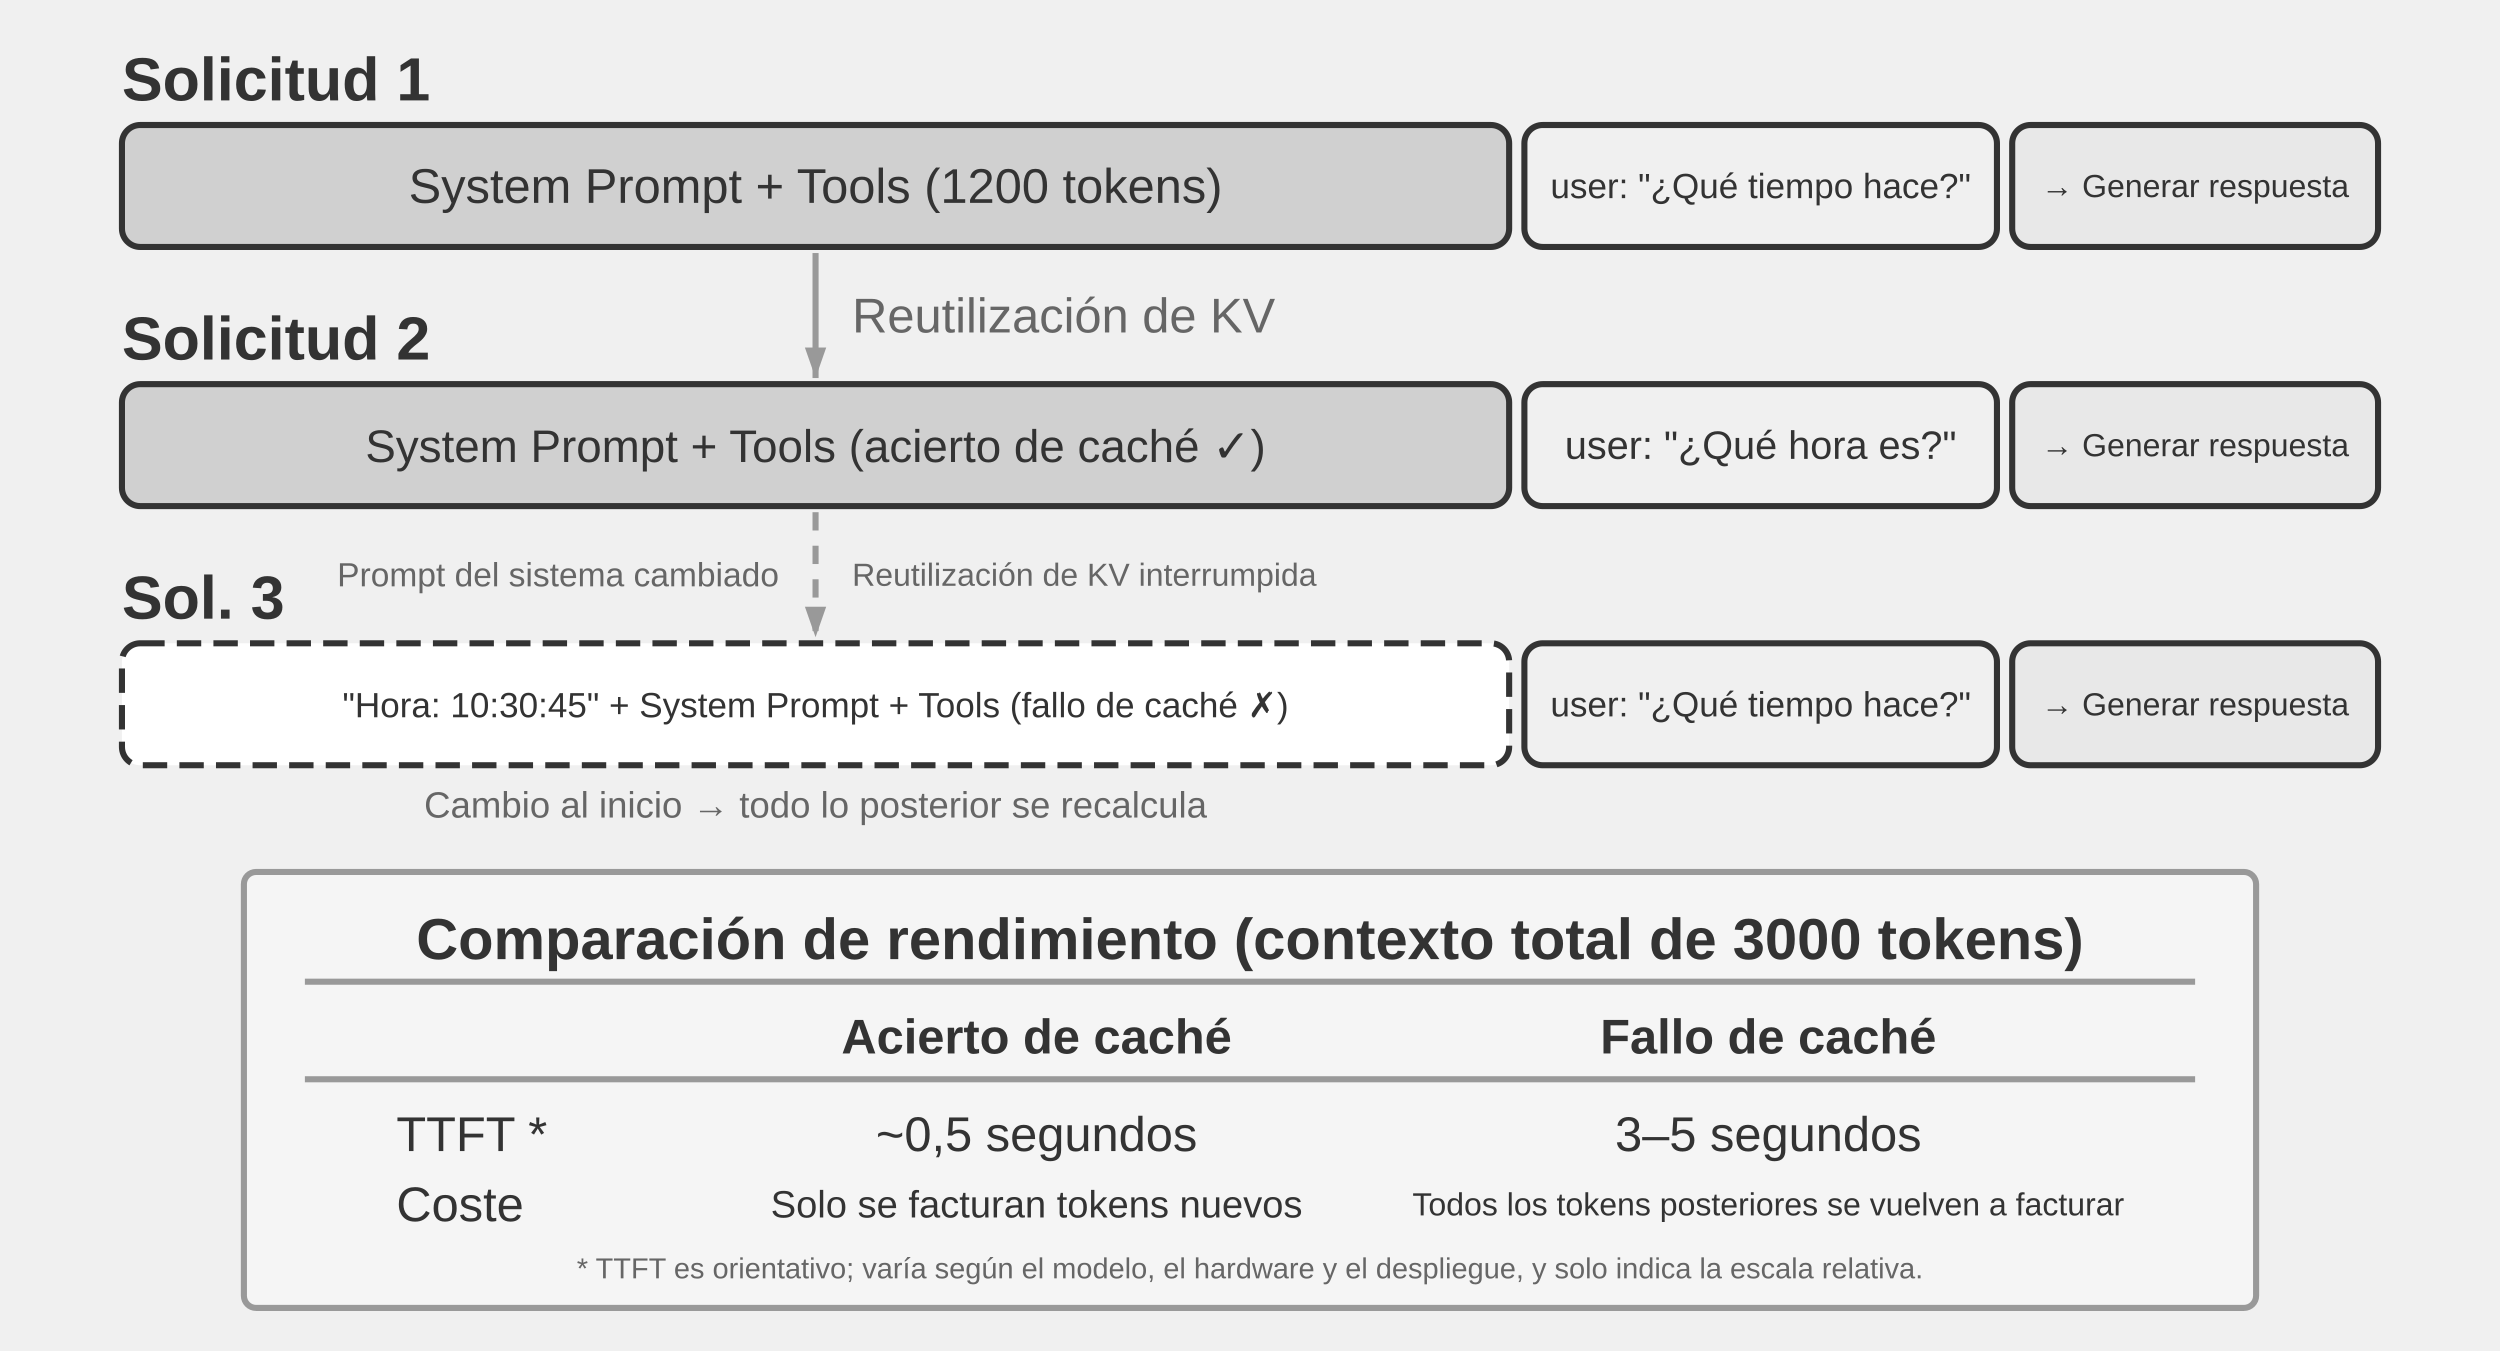
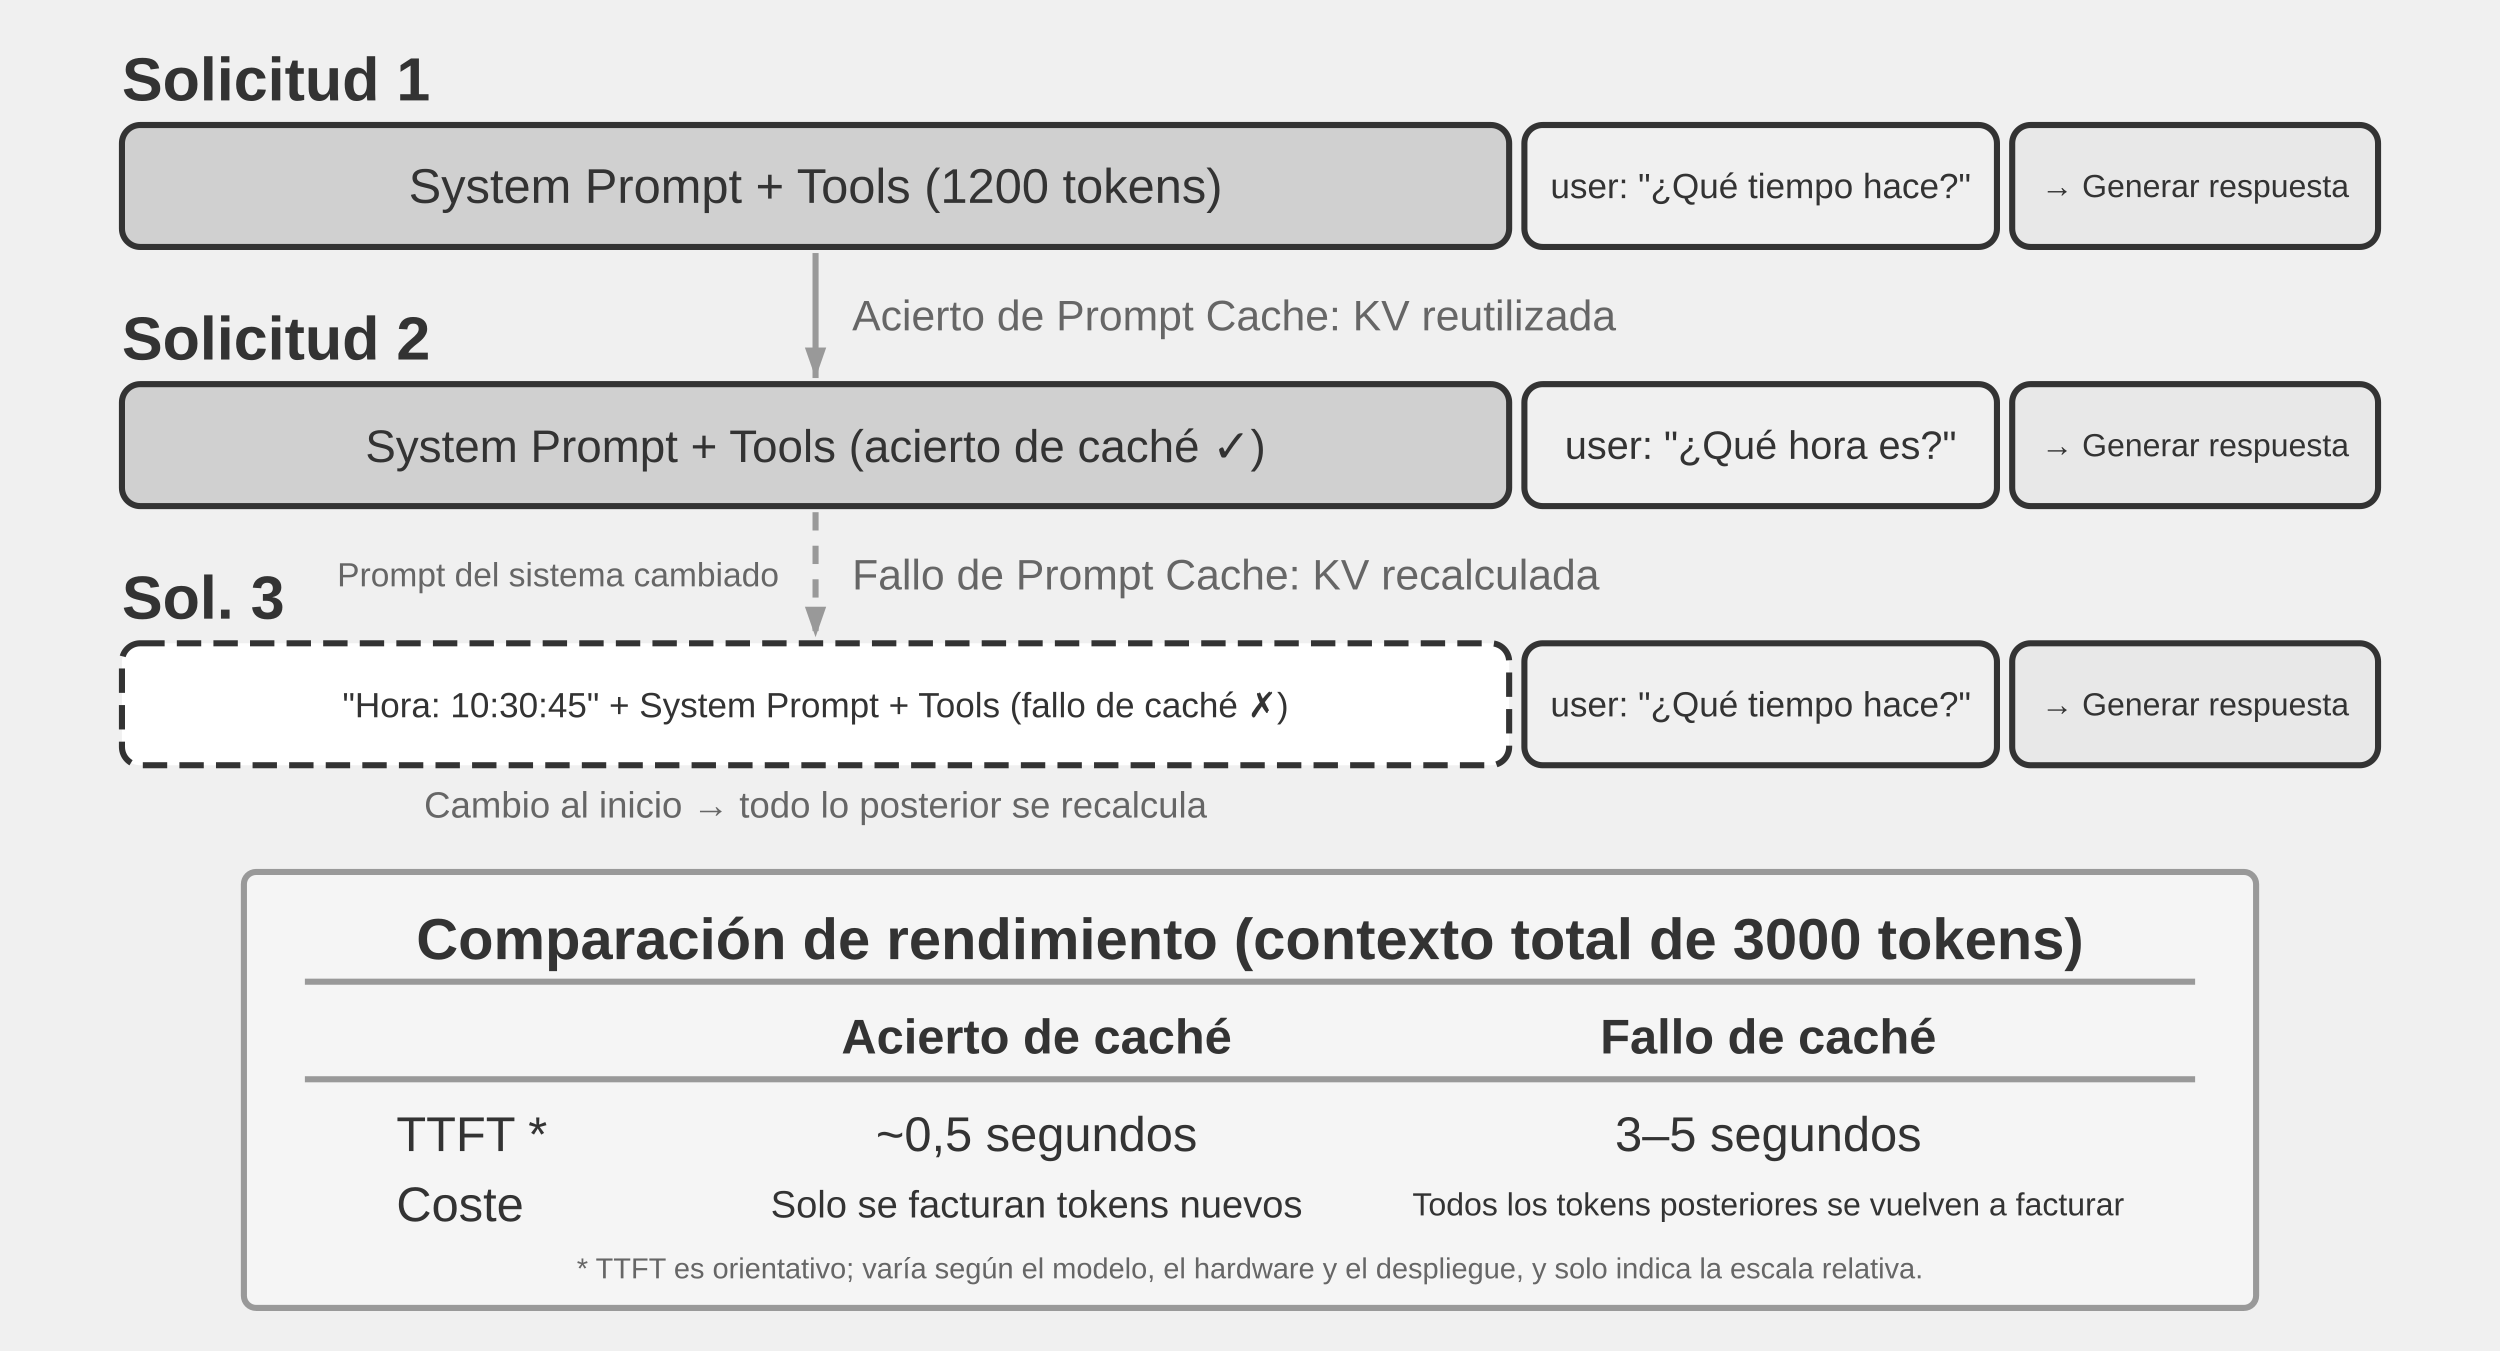
<svg xmlns="http://www.w3.org/2000/svg" xml:lang="es" viewBox="0 44 820 443" width="820" height="443" style="background:#ffffff">
  <defs>
    <marker id="ah-light" markerUnits="userSpaceOnUse" markerWidth="10" markerHeight="7" refX="10" refY="3.5" orient="auto">
      <polygon points="0 0, 10 3.5, 0 7" fill="#999999" />
    </marker>
  </defs>
  <text x="40" y="70" font-family="Arial, 'Helvetica Neue', Helvetica, 'PingFang SC', 'Microsoft YaHei', sans-serif" font-size="20" fill="#333333" text-anchor="start" dominant-baseline="central" font-weight="bold">Solicitud 1</text>
  <rect x="40" y="85" width="455" height="40" rx="6" fill="#d0d0d0" stroke="#333333" stroke-width="2" />
  <text x="267.5" y="105" font-family="Arial, 'Helvetica Neue', Helvetica, 'PingFang SC', 'Microsoft YaHei', sans-serif" font-size="16" fill="#333333" text-anchor="middle" dominant-baseline="central" font-weight="normal">System Prompt + Tools (1200 tokens)</text>
  <rect x="500" y="85" width="155" height="40" rx="6" fill="#f0f0f0" stroke="#333333" stroke-width="2" />
  <text x="577.5" y="105" font-family="Arial, 'Helvetica Neue', Helvetica, 'PingFang SC', 'Microsoft YaHei', sans-serif" font-size="11.5" fill="#333333" text-anchor="middle" dominant-baseline="central" font-weight="normal">user: "¿Qué tiempo hace?"</text>
  <rect x="660" y="85" width="120" height="40" rx="6" fill="#e8e8e8" stroke="#333333" stroke-width="2" />
  <text x="720" y="105" font-family="Arial, 'Helvetica Neue', Helvetica, 'PingFang SC', 'Microsoft YaHei', sans-serif" font-size="10.5" fill="#333333" text-anchor="middle" dominant-baseline="central" font-weight="normal">→ Generar respuesta</text>
  <text x="40" y="155" font-family="Arial, 'Helvetica Neue', Helvetica, 'PingFang SC', 'Microsoft YaHei', sans-serif" font-size="20" fill="#333333" text-anchor="start" dominant-baseline="central" font-weight="bold">Solicitud 2</text>
  <rect x="40" y="170" width="455" height="40" rx="6" fill="#d0d0d0" stroke="#333333" stroke-width="2" />
  <text x="267.5" y="190" font-family="Arial, 'Helvetica Neue', Helvetica, 'PingFang SC', 'Microsoft YaHei', sans-serif" font-size="15" fill="#333333" text-anchor="middle" dominant-baseline="central" font-weight="normal">System Prompt + Tools (acierto de caché ✓)</text>
  <rect x="500" y="170" width="155" height="40" rx="6" fill="#f0f0f0" stroke="#333333" stroke-width="2" />
  <text x="577.5" y="190" font-family="Arial, 'Helvetica Neue', Helvetica, 'PingFang SC', 'Microsoft YaHei', sans-serif" font-size="13" fill="#333333" text-anchor="middle" dominant-baseline="central" font-weight="normal">user: "¿Qué hora es?"</text>
  <rect x="660" y="170" width="120" height="40" rx="6" fill="#e8e8e8" stroke="#333333" stroke-width="2" />
  <text x="720" y="190" font-family="Arial, 'Helvetica Neue', Helvetica, 'PingFang SC', 'Microsoft YaHei', sans-serif" font-size="10.5" fill="#333333" text-anchor="middle" dominant-baseline="central" font-weight="normal">→ Generar respuesta</text>
  <line x1="267.5" y1="127" x2="267.5" y2="168" stroke="#999999" stroke-width="2" marker-end="url(#ah-light)" />
-   <text x="279.5" y="147.5" font-family="Arial, 'Helvetica Neue', Helvetica, 'PingFang SC', 'Microsoft YaHei', sans-serif" font-size="16" fill="#666666" text-anchor="start" dominant-baseline="central">Reutilización de KV</text>
+   <text x="279.5" y="147.5" font-family="Arial, 'Helvetica Neue', Helvetica, 'PingFang SC', 'Microsoft YaHei', sans-serif" font-size="14" fill="#666666" text-anchor="start" dominant-baseline="central">Acierto de Prompt Cache: KV reutilizada</text>
  <line x1="267.5" y1="212" x2="267.5" y2="253" stroke="#999999" stroke-width="2" stroke-dasharray="6,5" marker-end="url(#ah-light)" />
  <text x="255.5" y="232.5" font-family="Arial, 'Helvetica Neue', Helvetica, 'PingFang SC', 'Microsoft YaHei', sans-serif" font-size="11" fill="#666666" text-anchor="end" dominant-baseline="central">Prompt del sistema cambiado</text>
-   <text x="279.5" y="232.5" font-family="Arial, 'Helvetica Neue', Helvetica, 'PingFang SC', 'Microsoft YaHei', sans-serif" font-size="10.5" fill="#666666" text-anchor="start" dominant-baseline="central">Reutilización de KV interrumpida</text>
+   <text x="279.5" y="232.5" font-family="Arial, 'Helvetica Neue', Helvetica, 'PingFang SC', 'Microsoft YaHei', sans-serif" font-size="14" fill="#666666" text-anchor="start" dominant-baseline="central">Fallo de Prompt Cache: KV recalculada</text>
  <text x="40" y="240" font-family="Arial, 'Helvetica Neue', Helvetica, 'PingFang SC', 'Microsoft YaHei', sans-serif" font-size="20" fill="#333333" text-anchor="start" dominant-baseline="central" font-weight="bold">Sol. 3</text>
  <rect x="40" y="255" width="455" height="40" rx="6" fill="#ffffff" stroke="#333333" stroke-width="2" stroke-dasharray="8,4" />
  <text x="267.5" y="275" font-family="Arial, 'Helvetica Neue', Helvetica, 'PingFang SC', 'Microsoft YaHei', sans-serif" font-size="11.5" fill="#333333" text-anchor="middle" dominant-baseline="central" font-weight="normal">"Hora: 10:30:45" + System Prompt + Tools (fallo de caché ✗)</text>
  <text x="267.5" y="308" font-family="Arial, 'Helvetica Neue', Helvetica, 'PingFang SC', 'Microsoft YaHei', sans-serif" font-size="12" fill="#666666" text-anchor="middle" dominant-baseline="central">Cambio al inicio → todo lo posterior se recalcula</text>
  <rect x="500" y="255" width="155" height="40" rx="6" fill="#f0f0f0" stroke="#333333" stroke-width="2" />
  <text x="577.5" y="275" font-family="Arial, 'Helvetica Neue', Helvetica, 'PingFang SC', 'Microsoft YaHei', sans-serif" font-size="11.5" fill="#333333" text-anchor="middle" dominant-baseline="central" font-weight="normal">user: "¿Qué tiempo hace?"</text>
  <rect x="660" y="255" width="120" height="40" rx="6" fill="#e8e8e8" stroke="#333333" stroke-width="2" />
  <text x="720" y="275" font-family="Arial, 'Helvetica Neue', Helvetica, 'PingFang SC', 'Microsoft YaHei', sans-serif" font-size="10.5" fill="#333333" text-anchor="middle" dominant-baseline="central" font-weight="normal">→ Generar respuesta</text>
  <rect x="80" y="330" width="660" height="143" rx="4" fill="#f5f5f5" stroke="#999999" stroke-width="2" />
  <text x="410" y="352" font-family="Arial, 'Helvetica Neue', Helvetica, 'PingFang SC', 'Microsoft YaHei', sans-serif" font-size="19" fill="#333333" text-anchor="middle" dominant-baseline="central" font-weight="bold">Comparación de rendimiento (contexto total de 3000 tokens)</text>
  <line x1="100" y1="366" x2="720" y2="366" stroke="#999999" stroke-width="2" />
  <text x="340" y="384" font-family="Arial, 'Helvetica Neue', Helvetica, 'PingFang SC', 'Microsoft YaHei', sans-serif" font-size="16" fill="#333333" text-anchor="middle" dominant-baseline="central" font-weight="bold">Acierto de caché</text>
  <text x="580" y="384" font-family="Arial, 'Helvetica Neue', Helvetica, 'PingFang SC', 'Microsoft YaHei', sans-serif" font-size="16" fill="#333333" text-anchor="middle" dominant-baseline="central" font-weight="bold">Fallo de caché</text>
  <line x1="100" y1="398" x2="720" y2="398" stroke="#999999" stroke-width="2" />
  <text x="130" y="416" font-family="Arial, 'Helvetica Neue', Helvetica, 'PingFang SC', 'Microsoft YaHei', sans-serif" font-size="16" fill="#333333" text-anchor="start" dominant-baseline="central" font-weight="normal">TTFT *</text>
  <text x="340" y="416" font-family="Arial, 'Helvetica Neue', Helvetica, 'PingFang SC', 'Microsoft YaHei', sans-serif" font-size="16" fill="#333333" text-anchor="middle" dominant-baseline="central" font-weight="normal">~0,5 segundos</text>
  <text x="580" y="416" font-family="Arial, 'Helvetica Neue', Helvetica, 'PingFang SC', 'Microsoft YaHei', sans-serif" font-size="16" fill="#333333" text-anchor="middle" dominant-baseline="central" font-weight="normal">3–5 segundos</text>
  <text x="130" y="439" font-family="Arial, 'Helvetica Neue', Helvetica, 'PingFang SC', 'Microsoft YaHei', sans-serif" font-size="16" fill="#333333" text-anchor="start" dominant-baseline="central" font-weight="normal">Coste</text>
  <text x="340" y="439" font-family="Arial, 'Helvetica Neue', Helvetica, 'PingFang SC', 'Microsoft YaHei', sans-serif" font-size="12.5" fill="#333333" text-anchor="middle" dominant-baseline="central" font-weight="normal">Solo se facturan tokens nuevos</text>
  <text x="580" y="439" font-family="Arial, 'Helvetica Neue', Helvetica, 'PingFang SC', 'Microsoft YaHei', sans-serif" font-size="10.5" fill="#333333" text-anchor="middle" dominant-baseline="central" font-weight="normal">Todos los tokens posteriores se vuelven a facturar</text>
  <text x="410" y="460" font-family="Arial, 'Helvetica Neue', Helvetica, 'PingFang SC', 'Microsoft YaHei', sans-serif" font-size="9.5" fill="#666666" text-anchor="middle" dominant-baseline="central">* TTFT es orientativo; varía según el modelo, el hardware y el despliegue, y solo indica la escala relativa.</text>
</svg>
